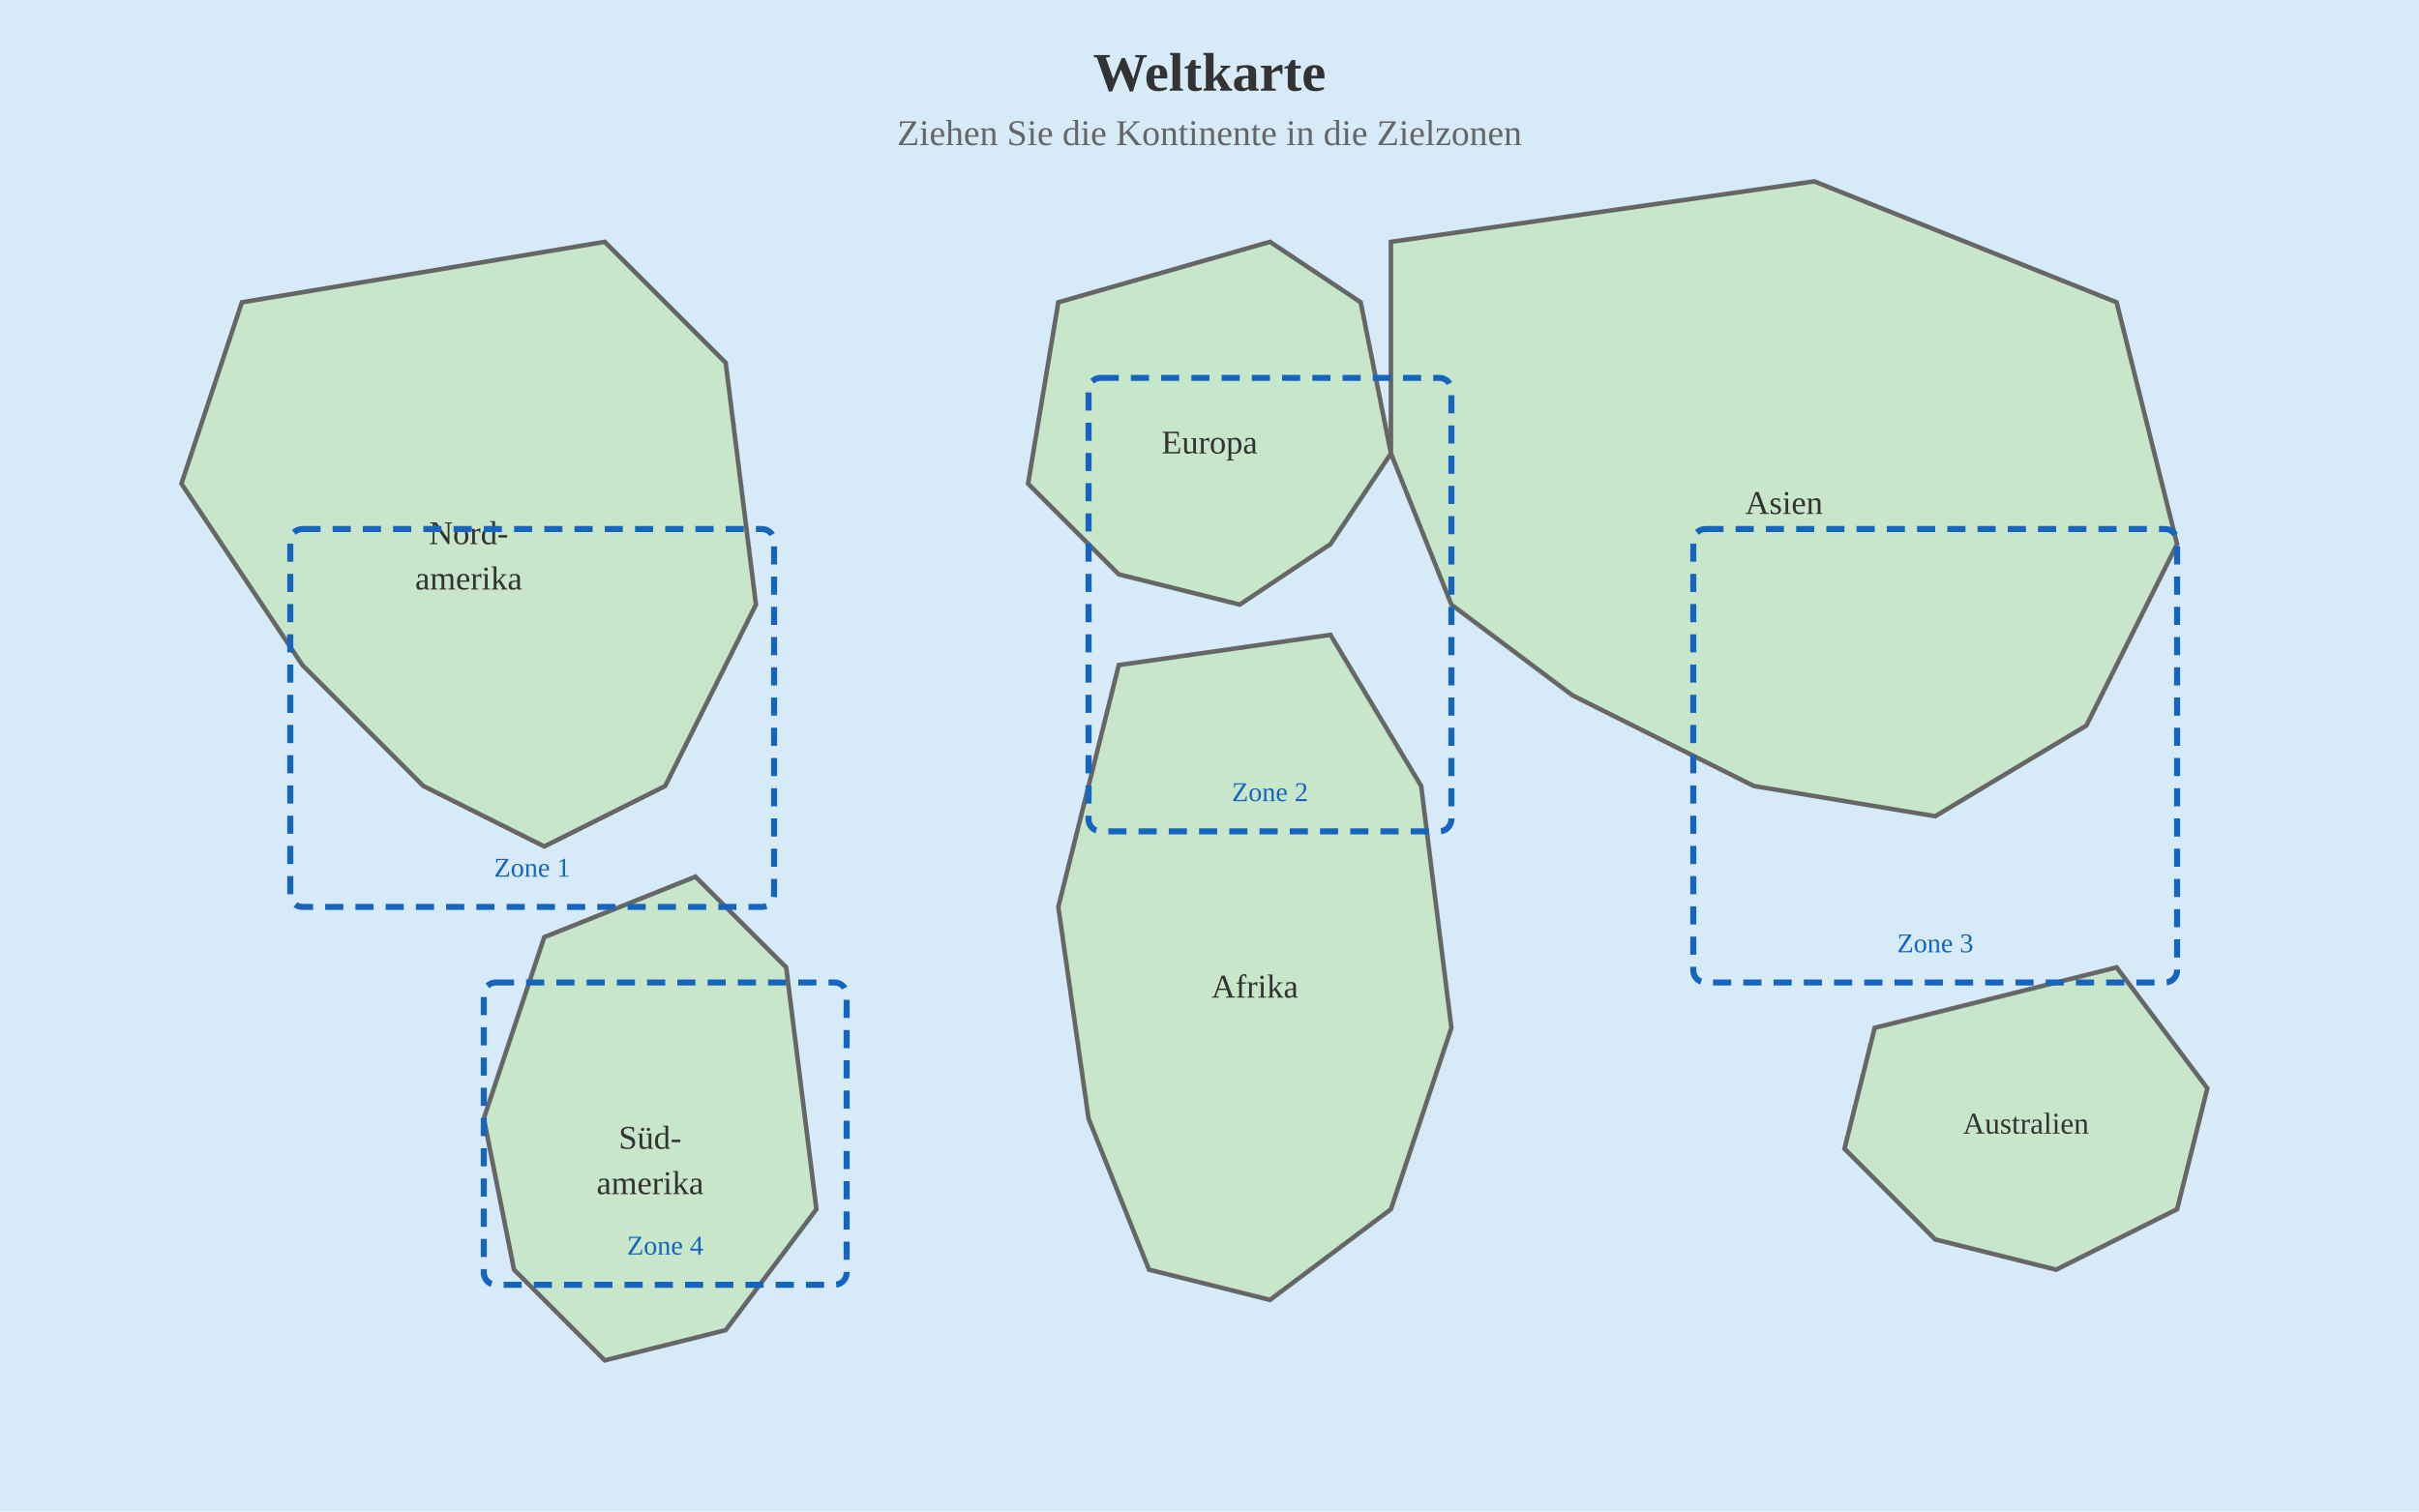
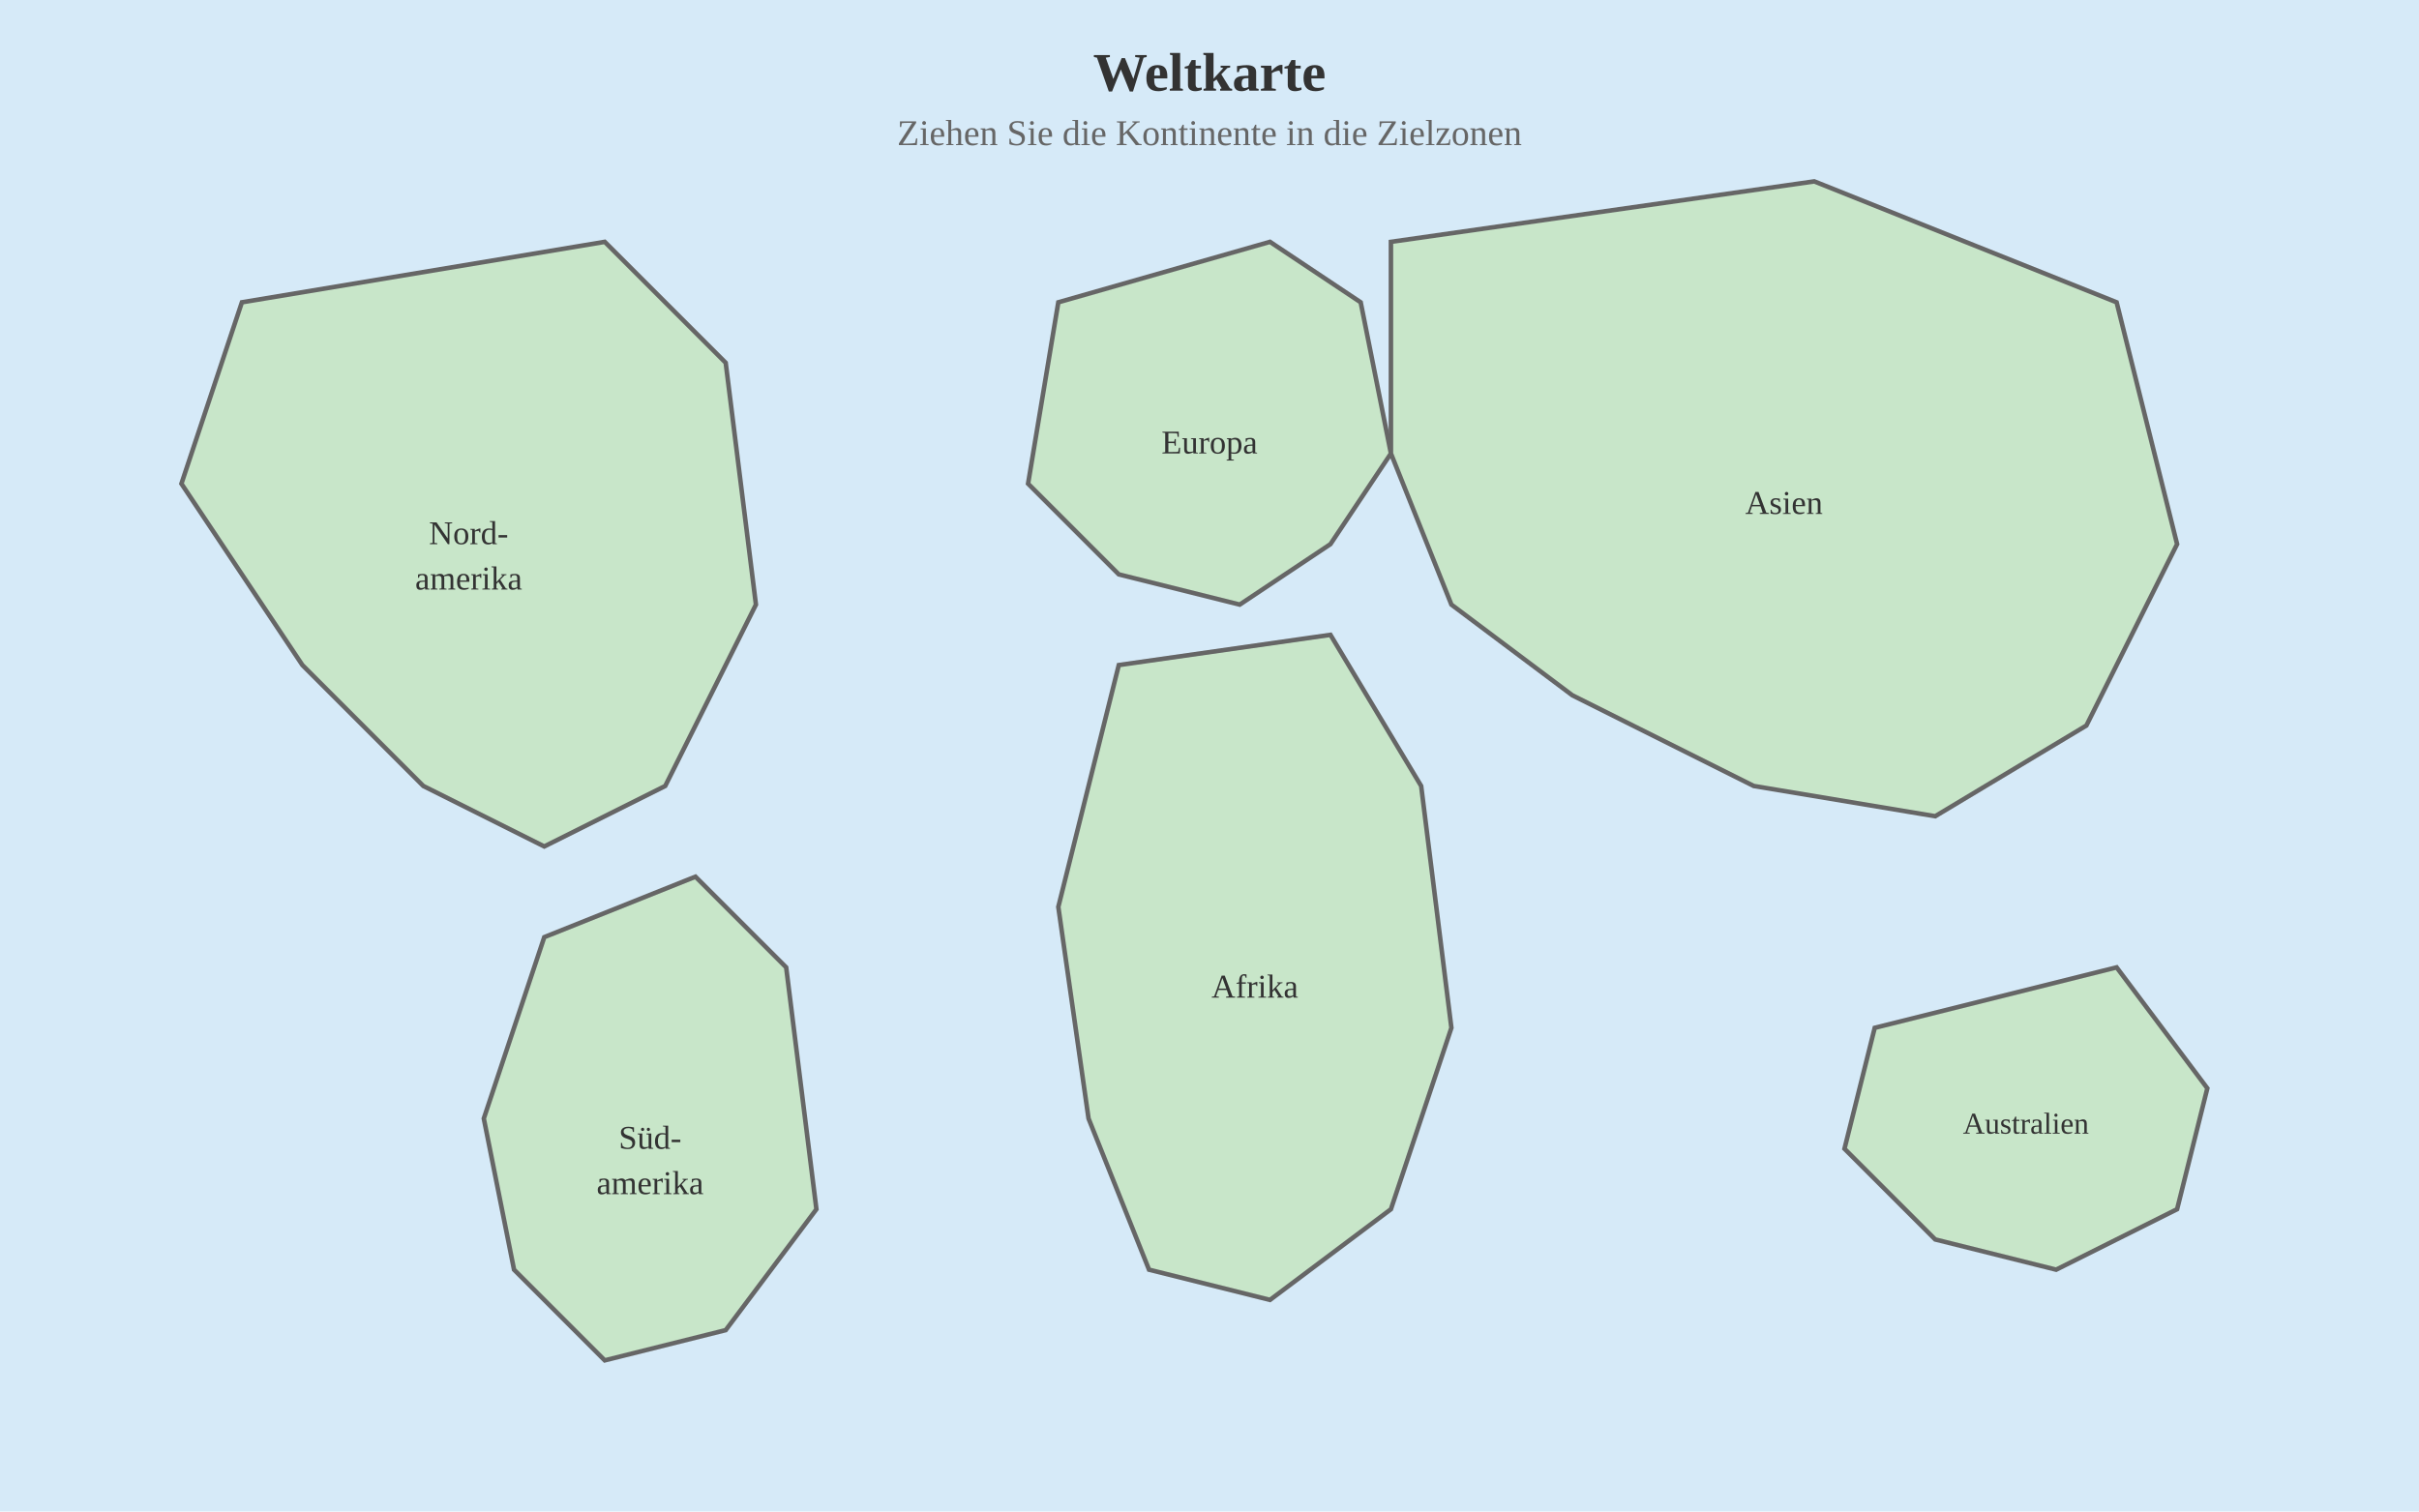
<svg xmlns="http://www.w3.org/2000/svg" viewBox="0 0 800 500" width="800" height="500">
  <rect width="800" height="500" fill="#d6eaf8" />
  <path d="M80 100 L200 80 L240 120 L250 200 L220 260 L180 280 L140 260 L100 220 L60 160 Z" fill="#c8e6c9" stroke="#666" stroke-width="1.5" />
  <text x="155" y="180" text-anchor="middle" font-size="11" fill="#333">Nord-</text>
  <text x="155" y="195" text-anchor="middle" font-size="11" fill="#333">amerika</text>
  <path d="M180 310 L230 290 L260 320 L270 400 L240 440 L200 450 L170 420 L160 370 Z" fill="#c8e6c9" stroke="#666" stroke-width="1.5" />
  <text x="215" y="380" text-anchor="middle" font-size="11" fill="#333">Süd-</text>
  <text x="215" y="395" text-anchor="middle" font-size="11" fill="#333">amerika</text>
  <path d="M350 100 L420 80 L450 100 L460 150 L440 180 L410 200 L370 190 L340 160 Z" fill="#c8e6c9" stroke="#666" stroke-width="1.5" />
  <text x="400" y="150" text-anchor="middle" font-size="11" fill="#333">Europa</text>
  <path d="M370 220 L440 210 L470 260 L480 340 L460 400 L420 430 L380 420 L360 370 L350 300 Z" fill="#c8e6c9" stroke="#666" stroke-width="1.5" />
  <text x="415" y="330" text-anchor="middle" font-size="11" fill="#333">Afrika</text>
  <path d="M460 80 L600 60 L700 100 L720 180 L690 240 L640 270 L580 260 L520 230 L480 200 L460 150 Z" fill="#c8e6c9" stroke="#666" stroke-width="1.5" />
  <text x="590" y="170" text-anchor="middle" font-size="11" fill="#333">Asien</text>
  <path d="M620 340 L700 320 L730 360 L720 400 L680 420 L640 410 L610 380 Z" fill="#c8e6c9" stroke="#666" stroke-width="1.5" />
  <text x="670" y="375" text-anchor="middle" font-size="10" fill="#333">Australien</text>
-   <rect x="96" y="175" width="160" height="125" fill="none" stroke="#1565c0" stroke-width="2" stroke-dasharray="6,4" rx="4" />
-   <text x="176" y="290" text-anchor="middle" font-size="9" fill="#1565c0">Zone 1</text>
-   <rect x="360" y="125" width="120" height="150" fill="none" stroke="#1565c0" stroke-width="2" stroke-dasharray="6,4" rx="4" />
-   <text x="420" y="265" text-anchor="middle" font-size="9" fill="#1565c0">Zone 2</text>
-   <rect x="560" y="175" width="160" height="150" fill="none" stroke="#1565c0" stroke-width="2" stroke-dasharray="6,4" rx="4" />
-   <text x="640" y="315" text-anchor="middle" font-size="9" fill="#1565c0">Zone 3</text>
-   <rect x="160" y="325" width="120" height="100" fill="none" stroke="#1565c0" stroke-width="2" stroke-dasharray="6,4" rx="4" />
-   <text x="220" y="415" text-anchor="middle" font-size="9" fill="#1565c0">Zone 4</text>
  <text x="400" y="30" text-anchor="middle" font-size="18" fill="#333" font-weight="bold">Weltkarte</text>
  <text x="400" y="48" text-anchor="middle" font-size="12" fill="#666">Ziehen Sie die Kontinente in die Zielzonen</text>
</svg>
